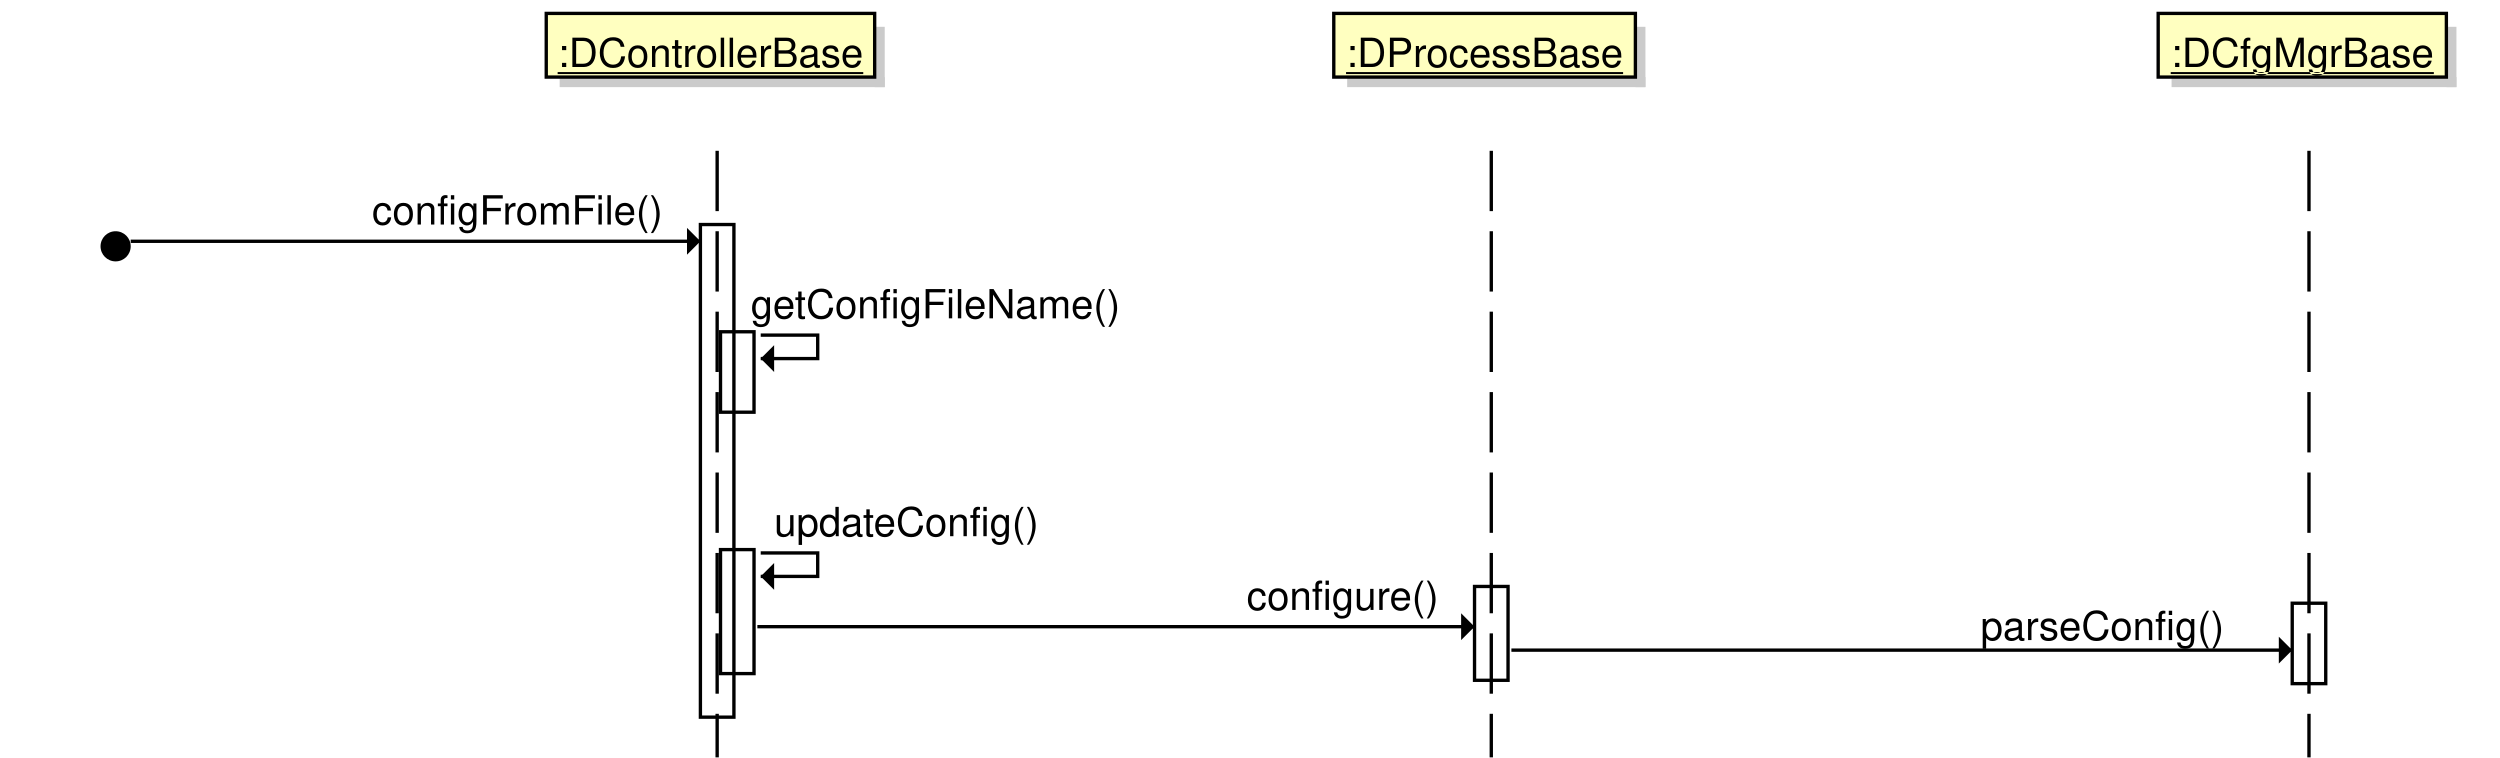
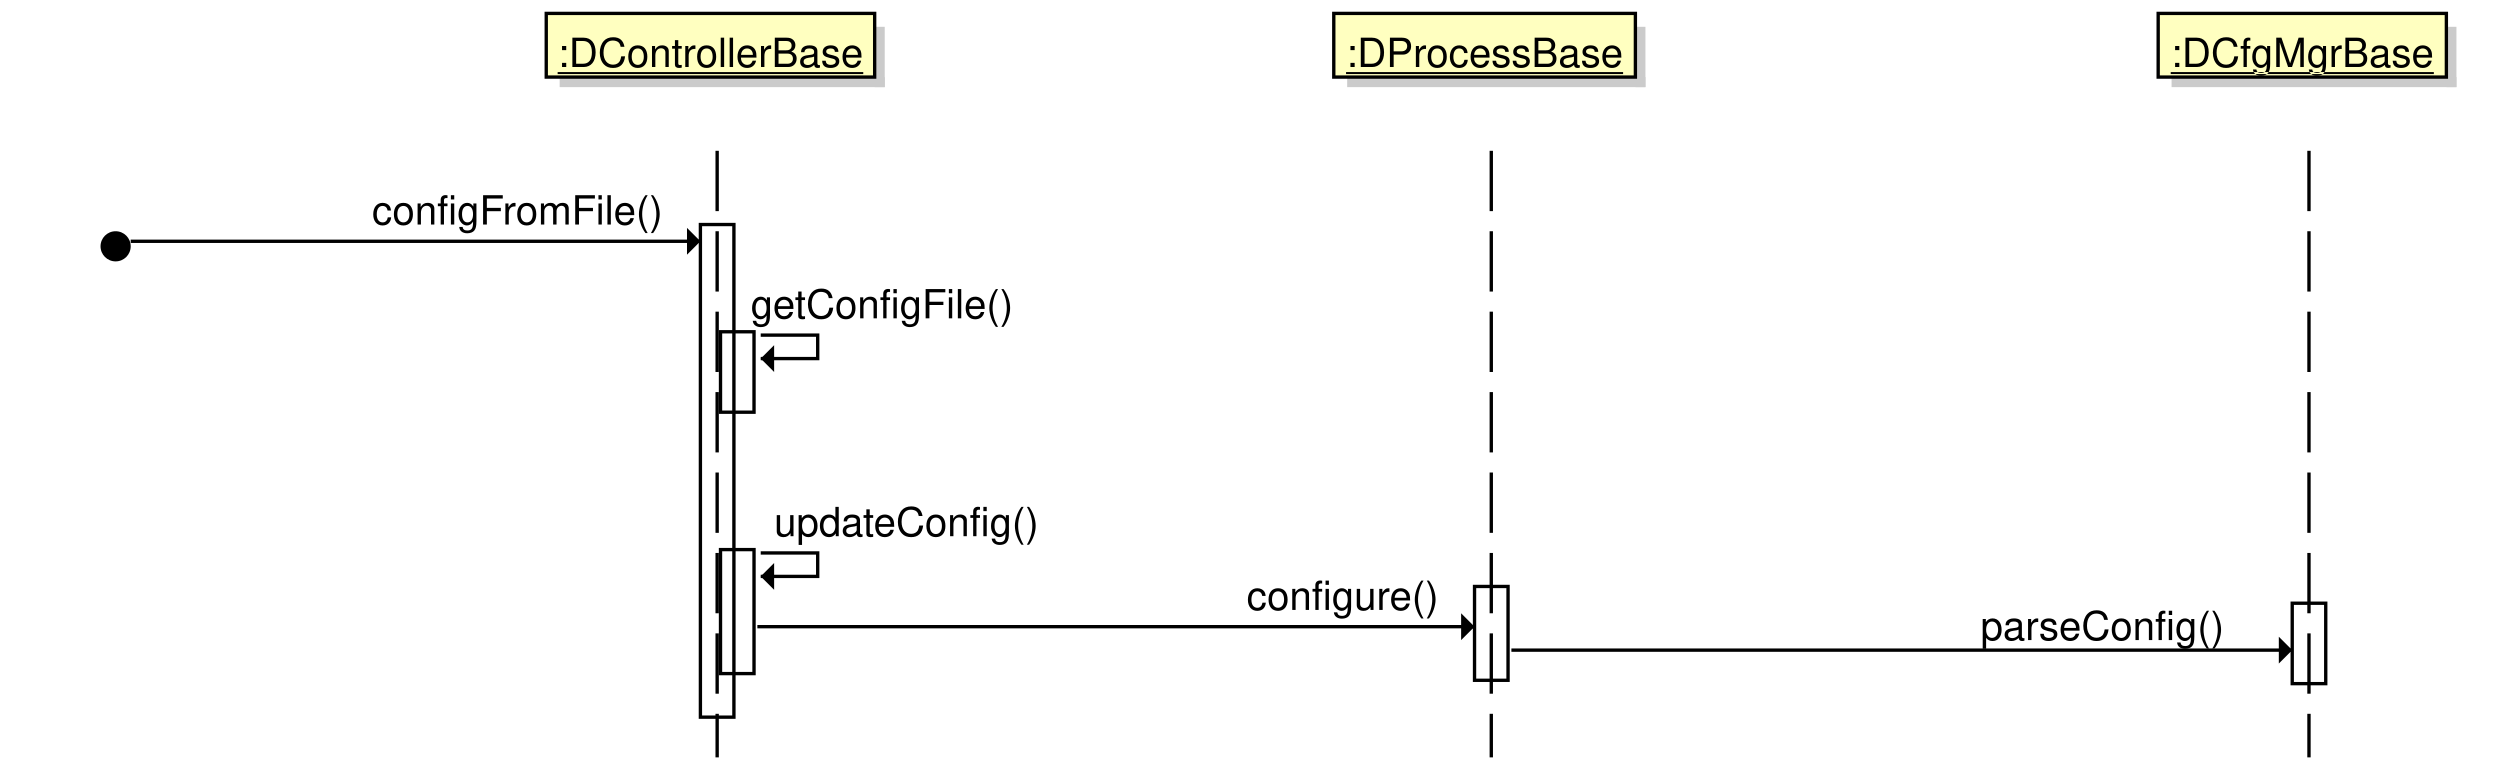
<svg xmlns="http://www.w3.org/2000/svg" width="746" height="226" version="1.1">
-   <g>
-     <line stroke="black" stroke-dasharray="18,6" stroke-opacity="1" x1="214" y1="45" x2="214" y2="226" />
-   </g>
  <g>
    <rect fill="#cbcbcb" stroke="none" stroke-opacity="1" x="261" y="8" width="3" height="18" />
    <rect fill="#cbcbcb" stroke="none" stroke-opacity="1" x="167" y="23" width="97" height="3" />
    <rect fill="#ffffc0" stroke="black" stroke-width="1" stroke-opacity="1" x="163" y="4" width="98" height="19" />
    <text font-family="Helvetica" font-size="12" fill="#000000" xml:space="preserve" text-decoration="underline" text-anchor="middle" x="212" y="20">:DControllerBase</text>
+   </g>
+   <g>
+     <rect fill="#cbcbcb" stroke="none" stroke-opacity="1" x="488" y="8" width="3" height="18" />
+     <rect fill="#cbcbcb" stroke="none" stroke-opacity="1" x="402" y="23" width="89" height="3" />
+     <rect fill="#ffffc0" stroke="black" stroke-width="1" stroke-opacity="1" x="398" y="4" width="90" height="19" />
+     <text font-family="Helvetica" font-size="12" fill="#000000" xml:space="preserve" text-decoration="underline" text-anchor="middle" x="443" y="20">:DProcessBase</text>
+   </g>
+   <g>
+     <line stroke="black" stroke-dasharray="18,6" stroke-opacity="1" x1="214" y1="45" x2="214" y2="226" />
+   </g>
+   <g>
+     <line stroke="black" stroke-dasharray="18,6" stroke-opacity="1" x1="445" y1="45" x2="445" y2="226" />
  </g>
  <g>
    <rect fill="#cbcbcb" stroke="none" stroke-opacity="1" x="730" y="8" width="3" height="18" />
    <rect fill="#cbcbcb" stroke="none" stroke-opacity="1" x="648" y="23" width="85" height="3" />
    <rect fill="#ffffc0" stroke="black" stroke-width="1" stroke-opacity="1" x="644" y="4" width="86" height="19" />
    <text font-family="Helvetica" font-size="12" fill="#000000" xml:space="preserve" text-decoration="underline" text-anchor="middle" x="687" y="20">:DCfgMgrBase</text>
  </g>
  <g>
    <line stroke="black" stroke-dasharray="18,6" stroke-opacity="1" x1="689" y1="45" x2="689" y2="226" />
  </g>
  <g>
-     <rect fill="#cbcbcb" stroke="none" stroke-opacity="1" x="488" y="8" width="3" height="18" />
-     <rect fill="#cbcbcb" stroke="none" stroke-opacity="1" x="402" y="23" width="89" height="3" />
-     <rect fill="#ffffc0" stroke="black" stroke-width="1" stroke-opacity="1" x="398" y="4" width="90" height="19" />
-     <text font-family="Helvetica" font-size="12" fill="#000000" xml:space="preserve" text-decoration="underline" text-anchor="middle" x="443" y="20">:DProcessBase</text>
-   </g>
-   <g>
-     <line stroke="black" stroke-dasharray="18,6" stroke-opacity="1" x1="445" y1="45" x2="445" y2="226" />
+     <rect fill="none" stroke="black" stroke-width="1" stroke-opacity="1" x="440" y="175" width="10" height="28" />
  </g>
  <g>
    <rect fill="none" stroke="black" stroke-width="1" stroke-opacity="1" x="684" y="180" width="10" height="24" />
  </g>
  <g>
-     <rect fill="none" stroke="black" stroke-width="1" stroke-opacity="1" x="440" y="175" width="10" height="28" />
+     <rect fill="none" stroke="black" stroke-width="1" stroke-opacity="1" x="209" y="67" width="10" height="147" />
  </g>
  <g>
-     <rect fill="none" stroke="black" stroke-width="1" stroke-opacity="1" x="209" y="67" width="10" height="147" />
+     <line stroke="black" stroke-opacity="1" x1="39" y1="72" x2="209" y2="72" />
+     <polygon fill="#000000" stroke="none" points="209,72 205,68 205,76" />
  </g>
  <g>
    <line stroke="black" stroke-opacity="1" x1="451" y1="194" x2="684" y2="194" />
    <polygon fill="#000000" stroke="none" points="684,194 680,190 680,198" />
  </g>
+   <ellipse fill="black" stroke="none" cx="34.5" cy="73.5" rx="4.5" ry="4.5" />
  <g>
-     <line stroke="black" stroke-opacity="1" x1="39" y1="72" x2="209" y2="72" />
-     <polygon fill="#000000" stroke="none" points="209,72 205,68 205,76" />
+     <rect fill="none" stroke="black" stroke-width="1" stroke-opacity="1" x="215" y="99" width="10" height="24" />
  </g>
-   <ellipse fill="black" stroke="none" cx="34.5" cy="73.5" rx="4.5" ry="4.5" />
  <g>
    <rect fill="none" stroke="black" stroke-width="1" stroke-opacity="1" x="215" y="164" width="10" height="37" />
  </g>
  <g>
-     <rect fill="none" stroke="black" stroke-width="1" stroke-opacity="1" x="215" y="99" width="10" height="24" />
+     <path fill="none" stroke="black" stroke-opacity="1" d="M 227 165 L 244 165 L 244 172 L 227 172" />
+     <polygon fill="#000000" stroke="none" points="227,172 231,176 231,168" />
  </g>
  <g>
    <line stroke="black" stroke-opacity="1" x1="226" y1="187" x2="440" y2="187" />
    <polygon fill="#000000" stroke="none" points="440,187 436,183 436,191" />
  </g>
  <g>
    <path fill="none" stroke="black" stroke-opacity="1" d="M 227 100 L 244 100 L 244 107 L 227 107" />
    <polygon fill="#000000" stroke="none" points="227,107 231,111 231,103" />
  </g>
  <g>
-     <path fill="none" stroke="black" stroke-opacity="1" d="M 227 165 L 244 165 L 244 172 L 227 172" />
-     <polygon fill="#000000" stroke="none" points="227,172 231,176 231,168" />
-   </g>
-   <g>
-     <text font-family="Helvetica" font-size="12" fill="#000000" xml:space="preserve" x="231" y="160">updateConfig()</text>
+     <text font-family="Helvetica" font-size="12" fill="#000000" xml:space="preserve" x="591" y="191">parseConfig()</text>
  </g>
  <g>
    <text font-family="Helvetica" font-size="12" fill="#000000" xml:space="preserve" x="111" y="67">configFromFile()</text>
  </g>
  <g>
-     <text font-family="Helvetica" font-size="12" fill="#000000" xml:space="preserve" x="591" y="191">parseConfig()</text>
+     <text font-family="Helvetica" font-size="12" fill="#000000" xml:space="preserve" x="224" y="95">getConfigFile()</text>
  </g>
  <g>
    <text font-family="Helvetica" font-size="12" fill="#000000" xml:space="preserve" x="372" y="182">configure()</text>
  </g>
  <g>
-     <text font-family="Helvetica" font-size="12" fill="#000000" xml:space="preserve" x="224" y="95">getConfigFileName()</text>
+     <text font-family="Helvetica" font-size="12" fill="#000000" xml:space="preserve" x="231" y="160">updateConfig()</text>
  </g>
</svg>
